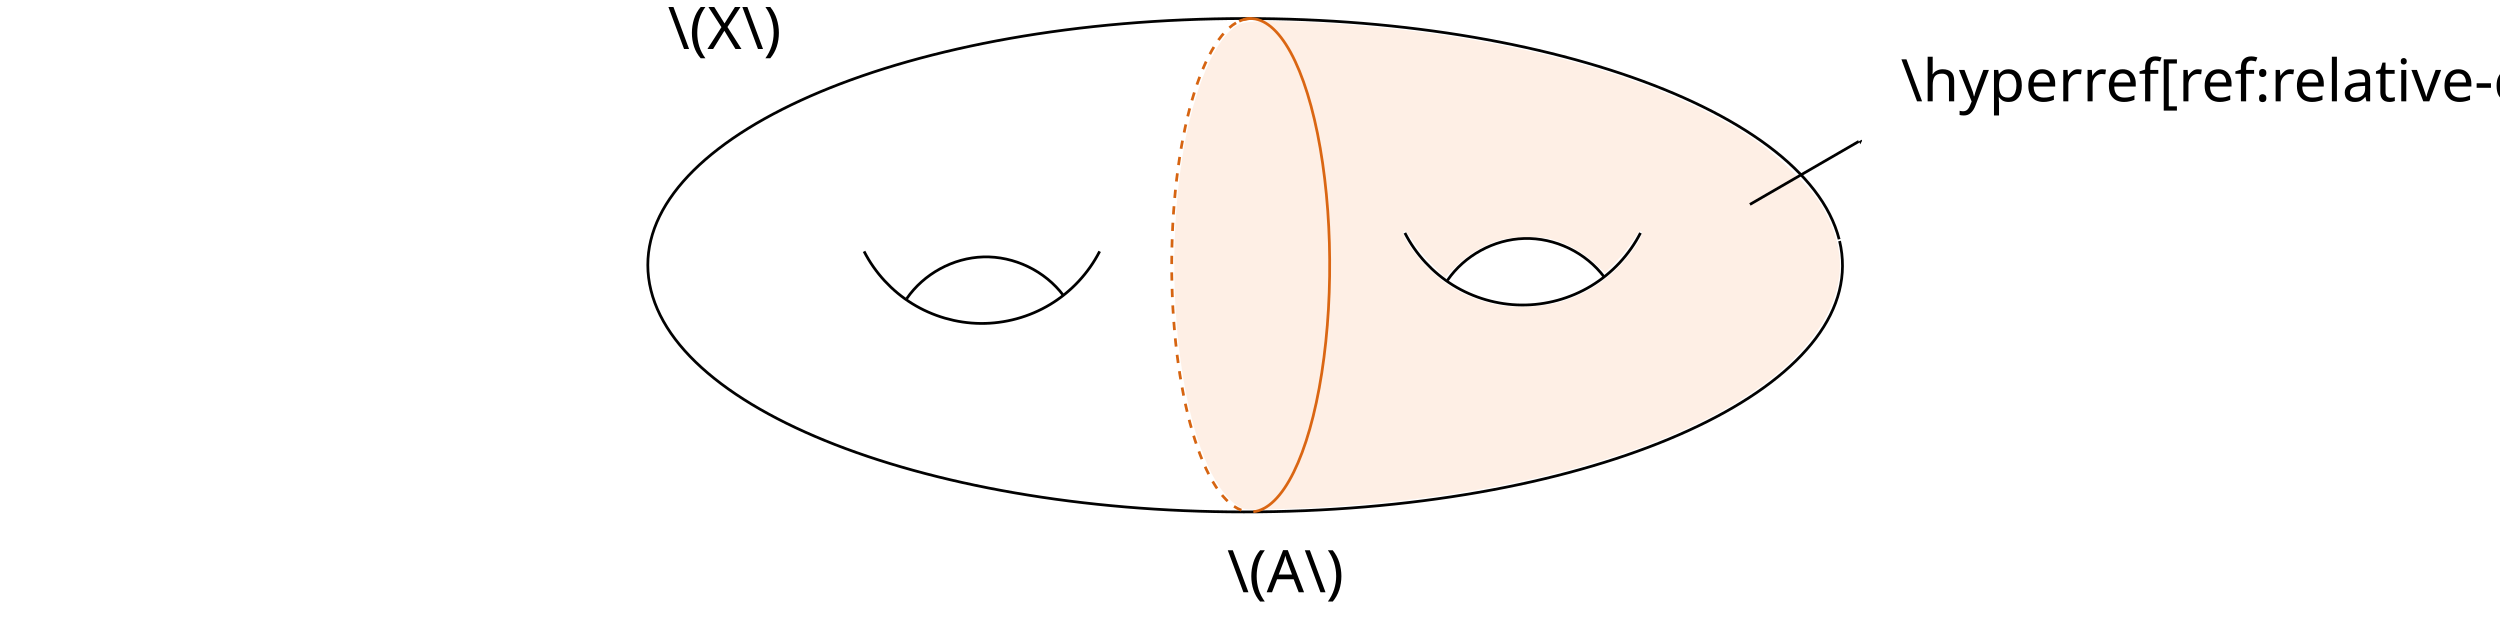
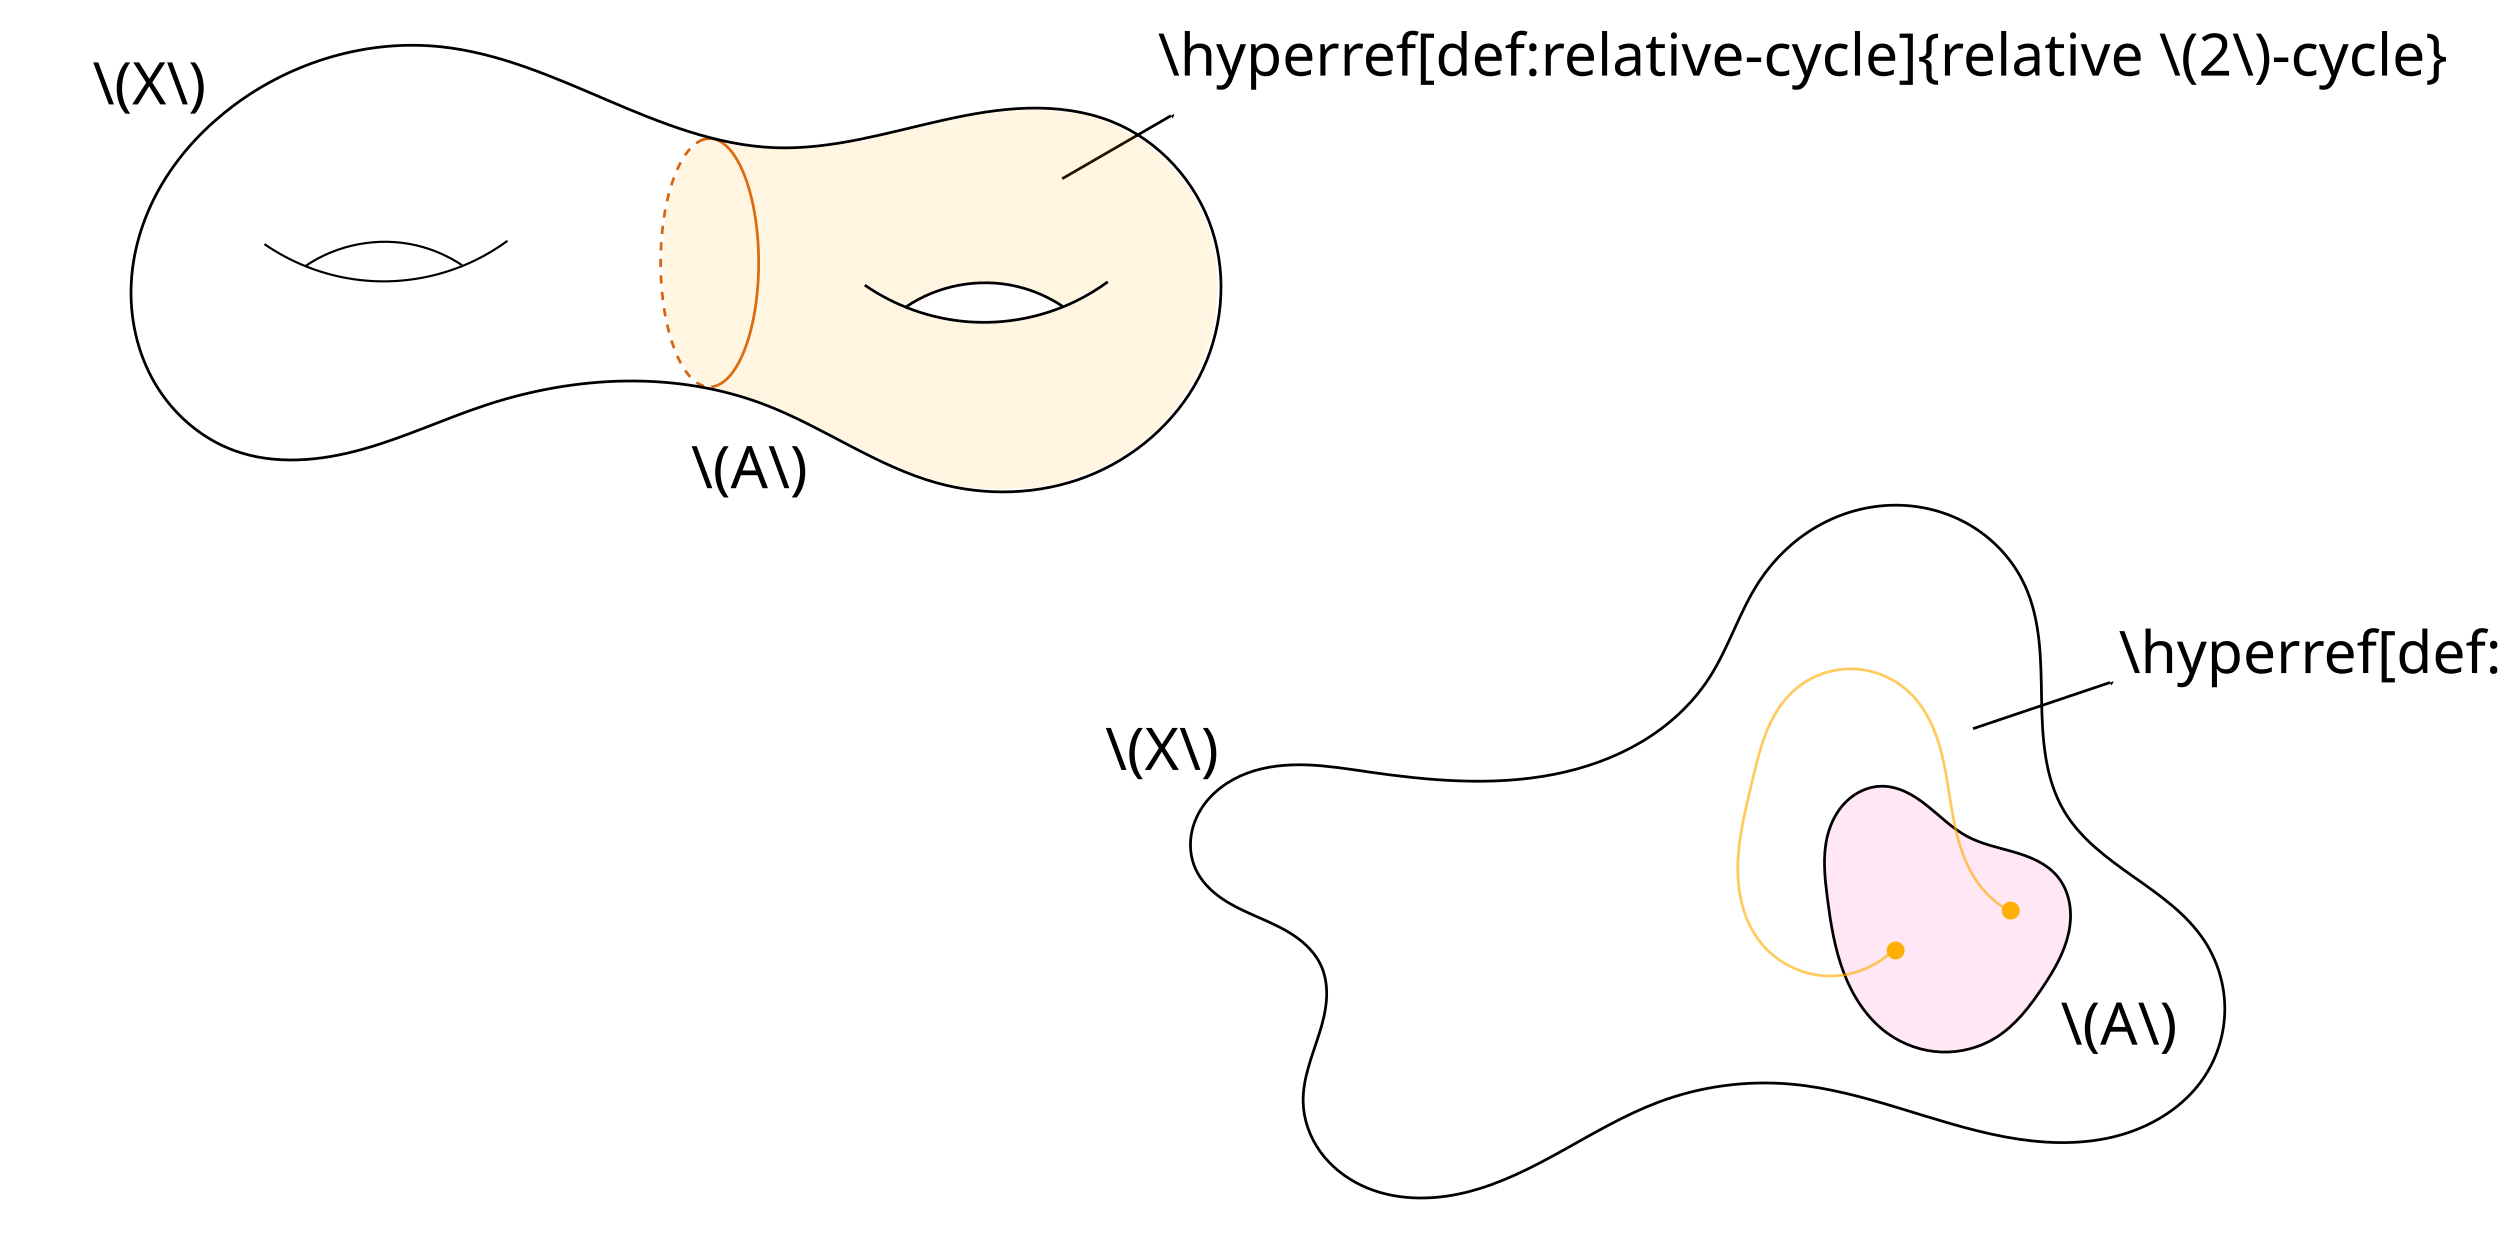
- <svg xmlns="http://www.w3.org/2000/svg" width="240mm" height="60mm" viewBox="0 0 240 60" version="1.1" id="svg8">
+ <svg xmlns="http://www.w3.org/2000/svg" width="240mm" height="120mm" viewBox="0 0 240 120" version="1.1" id="svg8">
  <defs id="defs2">
    <marker id="marker-arrow-1" orient="auto-start-reverse" refY="0" refX="0" markerHeight="3" markerWidth="2">
      <g transform="scale(1.393333)" id="g7550">
        <path d="M -1.554,2.072 C -1.425,1.295 0,0.13 0.389,0 0,-0.13 -1.425,-1.295 -1.554,-2.072" style="fill:none;stroke:#000000;stroke-linecap:round;stroke-linejoin:round;stroke-miterlimit:10;stroke-dasharray:none;stroke-opacity:1" id="path7548" />
+ 
+ 
+ 0" /&gt;
+    </g>
+     </marker>
+     <marker id="marker-arrow-1-1" orient="auto-start-reverse" refY="0" refX="0" markerHeight="3" markerWidth="2">
+       <g transform="scale(1.393333)" id="g10827">
+         <path d="M -1.554,2.072 C -1.425,1.295 0,0.13 0.389,0 0,-0.13 -1.425,-1.295 -1.554,-2.072" style="fill:none;stroke:#000000;stroke-width:{0.6};stroke-linecap:round;stroke-linejoin:round;stroke-miterlimit:10;stroke-dasharray:none;stroke-opacity:1�        inkscape:connector-curvature=" id="path10825" />
+ 
+ 0" /&gt;
+    </g>
+     </marker>
+     <marker id="marker-arrow-1-3" orient="auto-start-reverse" refY="0" refX="0" markerHeight="3" markerWidth="2">
+       <g transform="scale(1.393333)" id="g22564">
+         <path d="M -1.554,2.072 C -1.425,1.295 0,0.13 0.389,0 0,-0.13 -1.425,-1.295 -1.554,-2.072" style="fill:none;stroke:#000000;stroke-width:{0.6};stroke-linecap:round;stroke-linejoin:round;stroke-miterlimit:10;stroke-dasharray:none;stroke-opacity:1�        inkscape:connector-curvature=" id="path22562" />
+ 
0" /&gt;
   </g>
    </marker>
  </defs>
  <g id="layer1" transform="translate(0,-177)">
-     <path style="font-variation-settings:normal;opacity:0.99;vector-effect:none;fill:none;fill-opacity:1;fill-rule:evenodd;stroke:#000000;stroke-width:0.265;stroke-linecap:butt;stroke-linejoin:round;stroke-miterlimit:4;stroke-dasharray:none;stroke-dashoffset:0;stroke-opacity:1;-inkscape-stroke:none;stop-color:#000000;stop-opacity:1" id="path878" d="M 176.599,200.138 A 57.34,23.681 0 0 1 125.264,226.025 57.34,23.681 0 0 1 62.492,204.869 57.34,23.681 0 0 1 113.608,178.908 57.34,23.681 0 0 1 176.558,199.973" />
-     <path style="font-variation-settings:normal;opacity:0.99;vector-effect:none;fill:none;fill-opacity:1;fill-rule:evenodd;stroke:#d6630f;stroke-width:0.265;stroke-linecap:butt;stroke-linejoin:round;stroke-miterlimit:4;stroke-dasharray:0.794, 0.794;stroke-dashoffset:0;stroke-opacity:1;-inkscape-stroke:none;marker-start:none;marker-end:none;stop-color:#000000;stop-opacity:1" id="path902" d="m 119.172,225.975 a 7.583,23.678 0 0 1 -6.671,-25.078 7.583,23.678 0 0 1 7.673,-22.11" />
-     <path style="font-variation-settings:normal;opacity:0.99;vector-effect:none;fill:none;fill-opacity:1;fill-rule:evenodd;stroke:#d6630f;stroke-width:0.265;stroke-linecap:butt;stroke-linejoin:round;stroke-miterlimit:4;stroke-dasharray:none;stroke-dashoffset:0;stroke-opacity:1;-inkscape-stroke:none;stop-color:#000000;stop-opacity:1" id="path1366" d="m 118.959,179.039 a 7.583,23.678 0 0 1 7.225,9.426 7.583,23.678 0 0 1 0.704,24.35 7.583,23.678 0 0 1 -6.568,13.312" />
-     <text xml:space="preserve" style="font-size:5.644px;line-height:1.25;font-family:sans-serif;letter-spacing:0px;word-spacing:0px;stroke-width:0.265" x="117.806" y="233.86" id="text2131">
-       <tspan id="tspan2129" style="stroke-width:0.265" x="117.806" y="233.86">\(A\)</tspan>
+     <path style="font-variation-settings:normal;opacity:0.99;vector-effect:none;fill:none;fill-opacity:1;fill-rule:evenodd;stroke:#d6630f;stroke-width:0.265;stroke-linecap:butt;stroke-linejoin:round;stroke-miterlimit:4;stroke-dasharray:0.794, 0.794;stroke-dashoffset:0;stroke-opacity:1;-inkscape-stroke:none;marker-start:none;marker-end:none;stop-color:#000000;stop-opacity:1" id="path902" d="m 67.571,214.061 a 4.706,11.923 0 0 1 -4.14,-12.628 4.706,11.923 0 0 1 4.761,-11.133" />
+     <path style="font-variation-settings:normal;opacity:0.99;vector-effect:none;fill:none;fill-opacity:1;fill-rule:evenodd;stroke:#d6630f;stroke-width:0.265;stroke-linecap:butt;stroke-linejoin:round;stroke-miterlimit:4;stroke-dasharray:none;stroke-dashoffset:0;stroke-opacity:1;-inkscape-stroke:none;stop-color:#000000;stop-opacity:1" id="path1366" d="m 67.438,190.427 a 4.706,11.923 0 0 1 4.483,4.746 4.706,11.923 0 0 1 0.437,12.261 4.706,11.923 0 0 1 -4.076,6.703" />
+     <text xml:space="preserve" style="font-size:5.644px;line-height:1.25;font-family:sans-serif;letter-spacing:0px;word-spacing:0px;stroke-width:0.265" x="66.337" y="223.869" id="text2131">
+       <tspan id="tspan2129" style="stroke-width:0.265" x="66.337" y="223.869">\(A\)</tspan>
    </text>
-     <text xml:space="preserve" style="font-size:5.644px;line-height:1.25;font-family:sans-serif;letter-spacing:0px;word-spacing:0px;stroke-width:0.265" x="64.106" y="181.704" id="text2131-7">
-       <tspan id="tspan2129-4" style="stroke-width:0.265" x="64.106" y="181.704">\(X\)</tspan>
+     <text xml:space="preserve" style="font-size:5.644px;line-height:1.25;font-family:sans-serif;letter-spacing:0px;word-spacing:0px;stroke-width:0.265" x="8.888" y="187.023" id="text2131-7">
+       <tspan id="tspan2129-4" style="stroke-width:0.265" x="8.888" y="187.023">\(X\)</tspan>
    </text>
-     <path style="fill:none;stroke:#000000;stroke-width:0.265px;stroke-linecap:butt;stroke-linejoin:miter;stroke-opacity:1" d="m 82.95,201.132 c 1.048,2.05 2.666,3.805 4.623,5.017 1.958,1.212 4.25,1.877 6.552,1.901 2.347,0.025 4.697,-0.617 6.705,-1.832 2.008,-1.214 3.668,-2.997 4.737,-5.086" id="path2326" />
-     <path style="fill:none;stroke:#000000;stroke-width:0.265px;stroke-linecap:butt;stroke-linejoin:miter;stroke-opacity:1" d="m 87.038,205.676 c 1.642,-2.387 4.457,-3.923 7.353,-4.012 2.968,-0.091 5.942,1.345 7.716,3.725" id="path2439" />
-     <path style="fill:none;stroke:#000000;stroke-width:0.265px;stroke-linecap:butt;stroke-linejoin:miter;stroke-opacity:1" d="m 134.869,199.363 c 1.048,2.05 2.666,3.805 4.623,5.017 1.958,1.212 4.25,1.877 6.552,1.901 2.347,0.025 4.697,-0.617 6.705,-1.832 2.008,-1.214 3.668,-2.997 4.737,-5.086" id="path2326-3" />
-     <path style="fill:none;stroke:#000000;stroke-width:0.265px;stroke-linecap:butt;stroke-linejoin:miter;stroke-opacity:1" d="m 138.957,203.908 c 1.642,-2.387 4.457,-3.923 7.353,-4.012 2.968,-0.091 5.942,1.345 7.716,3.725" id="path2439-8" />
-     <path style="opacity:0.99;fill:#f47b28;fill-opacity:0.12;stroke:none;stroke-width:0.265;stroke-linejoin:round;stroke-dasharray:none;stroke-opacity:1;marker-start:none;marker-end:none" d="m 118.748,225.514 c -4.796,-3.247 -7.372,-19.389 -5.289,-33.148 1.035,-6.838 3.303,-12.114 5.627,-13.09 1.486,-0.625 12.299,-2.7e-4 19.85,1.146 12.276,1.863 22.329,5.241 29.269,9.833 2.323,1.537 5.677,4.779 6.635,6.413 1.577,2.69 2.109,5.165 1.621,7.542 -2.418,11.774 -24.787,20.832 -53.473,21.653 -3.57,0.102 -3.576,0.102 -4.239,-0.347 z m 31.11,-19.553 c 1.909,-0.584 3.61,-1.554 5.022,-2.861 1.715,-1.588 3.252,-3.908 2.588,-3.908 -0.091,0 -0.394,0.392 -0.674,0.871 -0.279,0.479 -1,1.385 -1.601,2.013 l -1.093,1.142 -1.075,-0.995 c -1.131,-1.047 -2.818,-1.965 -4.195,-2.282 -1.234,-0.284 -3.646,-0.237 -4.774,0.095 -1.586,0.466 -3.106,1.365 -4.268,2.523 l -1.077,1.074 -1.184,-1.166 c -0.651,-0.641 -1.478,-1.64 -1.839,-2.22 -0.36,-0.58 -0.726,-1.054 -0.813,-1.054 -0.654,0 0.894,2.331 2.59,3.901 1.797,1.663 3.671,2.615 6.236,3.166 1.616,0.347 4.502,0.207 6.156,-0.299 z" id="path2954" />
    <text xml:space="preserve" style="font-size:5.644px;line-height:1.25;font-family:sans-serif;letter-spacing:0px;word-spacing:0px;stroke-width:0.265" x="142.072" y="213.48" id="text5801">
      <tspan id="tspan5799" style="stroke-width:0.265" x="142.072" y="213.48" />
    </text>
-     <path style="fill:none;fill-opacity:1;stroke:#000000;stroke-width:0.265;stroke-linecap:butt;stroke-linejoin:miter;stroke-dasharray:none;stroke-opacity:1;marker-start:none;marker-end:url(#marker-arrow-1)" d="m 167.992,196.626 10.449,-6.05" id="path7544" />
-     <text xml:space="preserve" style="font-size:5.644px;line-height:1.25;font-family:sans-serif;letter-spacing:0px;word-spacing:0px;stroke-width:0.265" x="182.474" y="186.727" id="text8023">
-       <tspan id="tspan8021" style="stroke-width:0.265" x="182.474" y="186.727">\hyperref[ref:relative-cycle]{relative \(2\)-cycle}</tspan>
+     <path style="fill:none;fill-opacity:1;stroke:#000000;stroke-width:0.265;stroke-linecap:butt;stroke-linejoin:miter;stroke-dasharray:none;stroke-opacity:1;marker-start:none;marker-end:url(#marker-arrow-1)" d="m 101.965,194.159 10.449,-6.05" id="path7544" />
+     <text xml:space="preserve" style="font-size:5.644px;line-height:1.25;font-family:sans-serif;letter-spacing:0px;word-spacing:0px;stroke-width:0.265" x="111.156" y="184.26" id="text8023">
+       <tspan id="tspan8021" style="stroke-width:0.265" x="111.156" y="184.26">\hyperref[def:relative-cycle]{relative \(2\)-cycle}</tspan>
    </text>
+     <path style="fill:none;fill-opacity:1;stroke:black;stroke-width:0.265;stroke-linecap:butt;stroke-linejoin:miter;stroke-dasharray:none;stroke-opacity:1;marker-start:none;marker-end:none" d="m 22.453,187.117 c -2.704,2.022 -5.074,4.516 -6.816,7.409 -1.742,2.893 -2.845,6.19 -3.031,9.562 -0.186,3.372 0.563,6.812 2.275,9.723 1.712,2.911 4.402,5.264 7.571,6.429 3.945,1.449 8.353,1.015 12.399,-0.122 4.046,-1.137 7.872,-2.942 11.865,-4.253 8.64,-2.837 18.263,-3.261 26.752,0 5.645,2.168 10.66,5.882 16.487,7.499 4.701,1.305 9.824,1.146 14.373,-0.615 4.549,-1.761 8.482,-5.146 10.747,-9.466 2.265,-4.321 2.801,-9.552 1.292,-14.191 -1.508,-4.639 -5.085,-8.599 -9.614,-10.412 -2.543,-1.018 -5.32,-1.368 -8.058,-1.296 -2.739,0.071 -5.451,0.553 -8.125,1.148 -5.348,1.19 -10.693,2.851 -16.169,2.648 -5.604,-0.208 -10.934,-2.355 -16.089,-4.561 -5.155,-2.206 -10.376,-4.53 -15.952,-5.126 -7.02,-0.751 -14.255,1.396 -19.909,5.625 z" id="path856" />
+     <path style="fill:none;fill-opacity:1;stroke:#000000;stroke-width:0.208;stroke-linecap:butt;stroke-linejoin:miter;stroke-dasharray:none;stroke-opacity:1;marker-start:none;marker-end:none" d="m 25.385,200.434 c 2.912,2.018 6.366,3.247 9.898,3.519 3.532,0.273 7.134,-0.41 10.322,-1.957 1.091,-0.529 2.133,-1.158 3.111,-1.875" id="path860" />
+     <path style="fill:none;fill-opacity:1;stroke:#000000;stroke-width:0.208;stroke-linecap:butt;stroke-linejoin:miter;stroke-dasharray:none;stroke-opacity:1;marker-start:none;marker-end:none" d="m 29.275,202.572 c 3.083,-2.123 7.076,-2.873 10.719,-2.011 1.549,0.366 3.033,1.011 4.358,1.893" id="path977" />
+     <path style="fill:none;fill-opacity:1;stroke:black;stroke-width:0.265;stroke-linecap:butt;stroke-linejoin:miter;stroke-dasharray:none;stroke-opacity:1;marker-start:none;marker-end:none" d="m 83.016,204.369 c 2.912,2.018 6.366,3.247 9.898,3.519 3.532,0.273 7.134,-0.41 10.322,-1.957 1.091,-0.529 2.133,-1.158 3.111,-1.875" id="path860-7" />
+     <path style="fill:none;fill-opacity:1;stroke:black;stroke-width:0.265;stroke-linecap:butt;stroke-linejoin:miter;stroke-dasharray:none;stroke-opacity:1;marker-start:none;marker-end:none" d="m 86.907,206.507 c 3.083,-2.123 7.076,-2.873 10.719,-2.011 1.549,0.366 3.033,1.011 4.358,1.893" id="path977-0" />
+     <path style="opacity:0.99;fill:#ffad00;fill-opacity:0.12;stroke:none;stroke-width:0.143;stroke-linejoin:round;stroke-dasharray:none;stroke-opacity:1;marker-start:none;marker-end:none" d="m 92.343,223.706 c -3.286,-0.602 -5.204,-1.363 -12.024,-4.769 -6.141,-3.067 -7.514,-3.641 -10.521,-4.399 -1.063,-0.268 -2.149,-0.599 -2.413,-0.737 -1.684,-0.876 -3.125,-4.222 -3.605,-8.37 -0.22,-1.9 -0.102,-6.235 0.217,-7.966 0.443,-2.404 1.309,-4.673 2.235,-5.854 0.223,-0.284 0.694,-0.67 1.047,-0.858 l 0.642,-0.342 1.619,0.313 c 2.857,0.552 4.06,0.655 6.7,0.571 2.814,-0.089 5.104,-0.437 9.161,-1.393 7.535,-1.775 9.141,-2.079 12.108,-2.29 5.907,-0.42 10.715,1.141 14.24,4.625 1.495,1.478 2.437,2.779 3.353,4.634 1.397,2.828 1.883,5.187 1.748,8.473 -0.364,8.825 -6.804,16.145 -16.033,18.222 -1.921,0.432 -6.47,0.508 -8.473,0.141 z m 5.691,-15.904 c 1.703,-0.3 3.78,-0.982 5.331,-1.751 1.37,-0.679 3.078,-1.74 3.078,-1.911 0,-0.299 -0.256,-0.22 -1.05,0.326 -0.483,0.331 -1.415,0.869 -2.073,1.195 l -1.196,0.593 -0.793,-0.48 c -0.891,-0.539 -2.235,-1.079 -3.62,-1.455 -0.698,-0.189 -1.484,-0.253 -3.149,-0.253 -2.706,-7.9e-4 -3.884,0.269 -6.199,1.417 l -1.547,0.768 -0.987,-0.475 c -0.543,-0.261 -1.345,-0.706 -1.784,-0.987 -0.439,-0.282 -0.866,-0.512 -0.95,-0.512 -0.696,0 1.425,1.384 3.417,2.23 1.496,0.635 4.084,1.32 5.677,1.503 1.494,0.171 4.253,0.074 5.845,-0.206 z" id="path4645" />
+     <path style="fill:none;stroke:#000000;stroke-width:0.265px;stroke-linecap:butt;stroke-linejoin:miter;stroke-opacity:1" d="m 131.307,251.097 c 5.926,0.856 11.998,1.394 17.873,0.243 2.938,-0.576 5.806,-1.578 8.381,-3.105 2.575,-1.527 4.851,-3.59 6.487,-6.098 1.911,-2.929 2.908,-6.38 4.825,-9.305 1.419,-2.164 3.335,-4.007 5.579,-5.295 2.244,-1.288 4.816,-2.014 7.403,-2.039 2.588,-0.025 5.185,0.658 7.4,1.996 2.215,1.338 4.036,3.333 5.121,5.682 1.556,3.369 1.551,7.217 1.616,10.928 0.064,3.711 0.276,7.596 2.175,10.784 1.572,2.638 4.133,4.509 6.644,6.276 2.511,1.767 5.105,3.569 6.797,6.131 1.274,1.93 1.971,4.236 1.973,6.549 0.002,2.312 -0.692,4.622 -1.973,6.547 -1.953,2.938 -5.188,4.878 -8.613,5.724 -3.425,0.846 -7.034,0.674 -10.502,0.028 -6.936,-1.291 -13.492,-4.434 -20.519,-5.063 -4.308,-0.386 -8.702,0.203 -12.752,1.723 -6.398,2.401 -11.879,7.055 -18.519,8.673 -3.32,0.809 -6.944,0.786 -10.026,-0.688 -1.541,-0.737 -2.922,-1.831 -3.923,-3.216 -1.001,-1.384 -1.612,-3.062 -1.651,-4.77 -0.052,-2.244 0.852,-4.381 1.529,-6.521 0.339,-1.07 0.624,-2.164 0.706,-3.284 0.082,-1.119 -0.049,-2.27 -0.512,-3.292 -0.538,-1.184 -1.496,-2.137 -2.572,-2.867 -1.076,-0.73 -2.275,-1.256 -3.465,-1.779 -1.191,-0.523 -2.389,-1.051 -3.463,-1.783 -1.074,-0.732 -2.03,-1.69 -2.561,-2.876 -0.399,-0.89 -0.546,-1.887 -0.454,-2.859 0.092,-0.971 0.42,-1.916 0.92,-2.753 1.001,-1.675 2.672,-2.886 4.501,-3.566 1.829,-0.68 3.812,-0.86 5.762,-0.79 1.95,0.07 3.882,0.383 5.813,0.662 z" id="path5160" />
+     <path style="fill:#ff32ad;stroke:black;stroke-width:0.265;stroke-linecap:butt;stroke-linejoin:miter;stroke-opacity:1;marker-end:none;marker-start:none;fill-opacity:0.12;stroke-dasharray:none" d="m 175.421,263.16 c -0.251,-1.948 -0.458,-3.949 0,-5.859 0.296,-1.234 0.879,-2.416 1.777,-3.313 0.898,-0.897 2.124,-1.491 3.392,-1.512 0.813,-0.014 1.62,0.202 2.357,0.546 0.737,0.343 1.41,0.811 2.047,1.318 1.274,1.012 2.432,2.195 3.867,2.962 1.402,0.749 2.988,1.057 4.514,1.502 1.526,0.445 3.074,1.078 4.103,2.289 0.626,0.737 1.022,1.654 1.193,2.606 0.17,0.951 0.12,1.935 -0.085,2.879 -0.41,1.889 -1.415,3.591 -2.487,5.199 -1.227,1.841 -2.606,3.651 -4.48,4.825 -1.549,0.97 -3.393,1.457 -5.22,1.392 -1.826,-0.065 -3.628,-0.681 -5.12,-1.737 -2.011,-1.423 -3.409,-3.588 -4.283,-5.892 -0.873,-2.304 -1.261,-4.761 -1.576,-7.204 z" id="path5164" />
+     <text xml:space="preserve" style="font-size:5.644px;line-height:1.25;font-family:sans-serif;letter-spacing:0px;word-spacing:0px;stroke-width:0.265" x="197.822" y="277.29" id="text5459">
+       <tspan id="tspan5457" style="stroke-width:0.265" x="197.822" y="277.29">\(A\)</tspan>
+     </text>
+     <path style="fill:none;stroke:#ffad00;stroke-width:0.265px;stroke-linecap:butt;stroke-linejoin:miter;stroke-opacity:0.632" d="m 181.969,267.985 c -1.7,1.818 -4.223,2.834 -6.709,2.703 -2.485,-0.131 -4.888,-1.407 -6.388,-3.393 -1.579,-2.091 -2.121,-4.816 -2.037,-7.435 0.084,-2.619 0.741,-5.18 1.348,-7.729 0.369,-1.548 0.722,-3.106 1.289,-4.594 0.567,-1.487 1.36,-2.913 2.502,-4.022 1.503,-1.461 3.589,-2.305 5.686,-2.303 2.096,0.001 4.18,0.847 5.688,2.303 1.181,1.14 1.997,2.616 2.549,4.162 0.551,1.546 0.851,3.169 1.112,4.79 0.261,1.621 0.488,3.25 0.901,4.839 0.414,1.588 1.023,3.146 1.986,4.475 0.818,1.129 1.885,2.077 3.102,2.757" id="path6294" />
+     <path style="font-variation-settings:normal;opacity:0.99;vector-effect:none;fill:#ffad00;fill-opacity:0.988;fill-rule:evenodd;stroke:none;stroke-width:0.265;stroke-linecap:butt;stroke-linejoin:round;stroke-miterlimit:4;stroke-dasharray:none;stroke-dashoffset:0;stroke-opacity:1;-inkscape-stroke:none;marker-start:none;marker-end:none;stop-color:#000000;stop-opacity:1" id="path6320" d="m 181.878,-267.39 a 0.859,0.859 0 0 1 -0.752,-0.948 0.859,0.859 0 0 1 0.943,-0.759 0.859,0.859 0 0 1 0.765,0.938 0.859,0.859 0 0 1 -0.933,0.772" transform="scale(1,-1)" />
+     <path style="font-variation-settings:normal;opacity:0.99;vector-effect:none;fill:#ffad00;fill-opacity:0.988;fill-rule:evenodd;stroke:none;stroke-width:0.265;stroke-linecap:butt;stroke-linejoin:round;stroke-miterlimit:4;stroke-dasharray:none;stroke-dashoffset:0;stroke-opacity:1;-inkscape-stroke:none;marker-start:none;marker-end:none;stop-color:#000000;stop-opacity:1" id="path6320-6" transform="scale(1,-1)" d="m 192.926,-263.565 a 0.859,0.859 0 0 1 -0.752,-0.948 0.859,0.859 0 0 1 0.943,-0.759 0.859,0.859 0 0 1 0.765,0.938 0.859,0.859 0 0 1 -0.933,0.772" />
+     <text xml:space="preserve" style="font-size:5.644px;line-height:1.25;font-family:sans-serif;letter-spacing:0px;word-spacing:0px;stroke-width:0.265" x="106.097" y="250.916" id="text7638">
+       <tspan id="tspan7636" style="stroke-width:0.265" x="106.097" y="250.916">\(X\)</tspan>
+     </text>
+     <text xml:space="preserve" style="font-size:5.644px;line-height:1.25;font-family:sans-serif;letter-spacing:0px;word-spacing:0px;stroke-width:0.265" x="203.395" y="241.614" id="text11300">
+       <tspan id="tspan11298" style="stroke-width:0.265" x="203.395" y="241.614">\hyperref[def:relative-cycle]{relative cycle}</tspan>
+     </text>
+     <path style="fill:none;stroke:black;stroke-width:0.265;stroke-linecap:butt;stroke-linejoin:miter;stroke-opacity:1;marker-end:url(#marker-arrow-1);fill-opacity:1;stroke-dasharray:none;marker-start:none" d="m 189.403,246.953 13.161,-4.435" id="path22558" />
  </g>
</svg>
